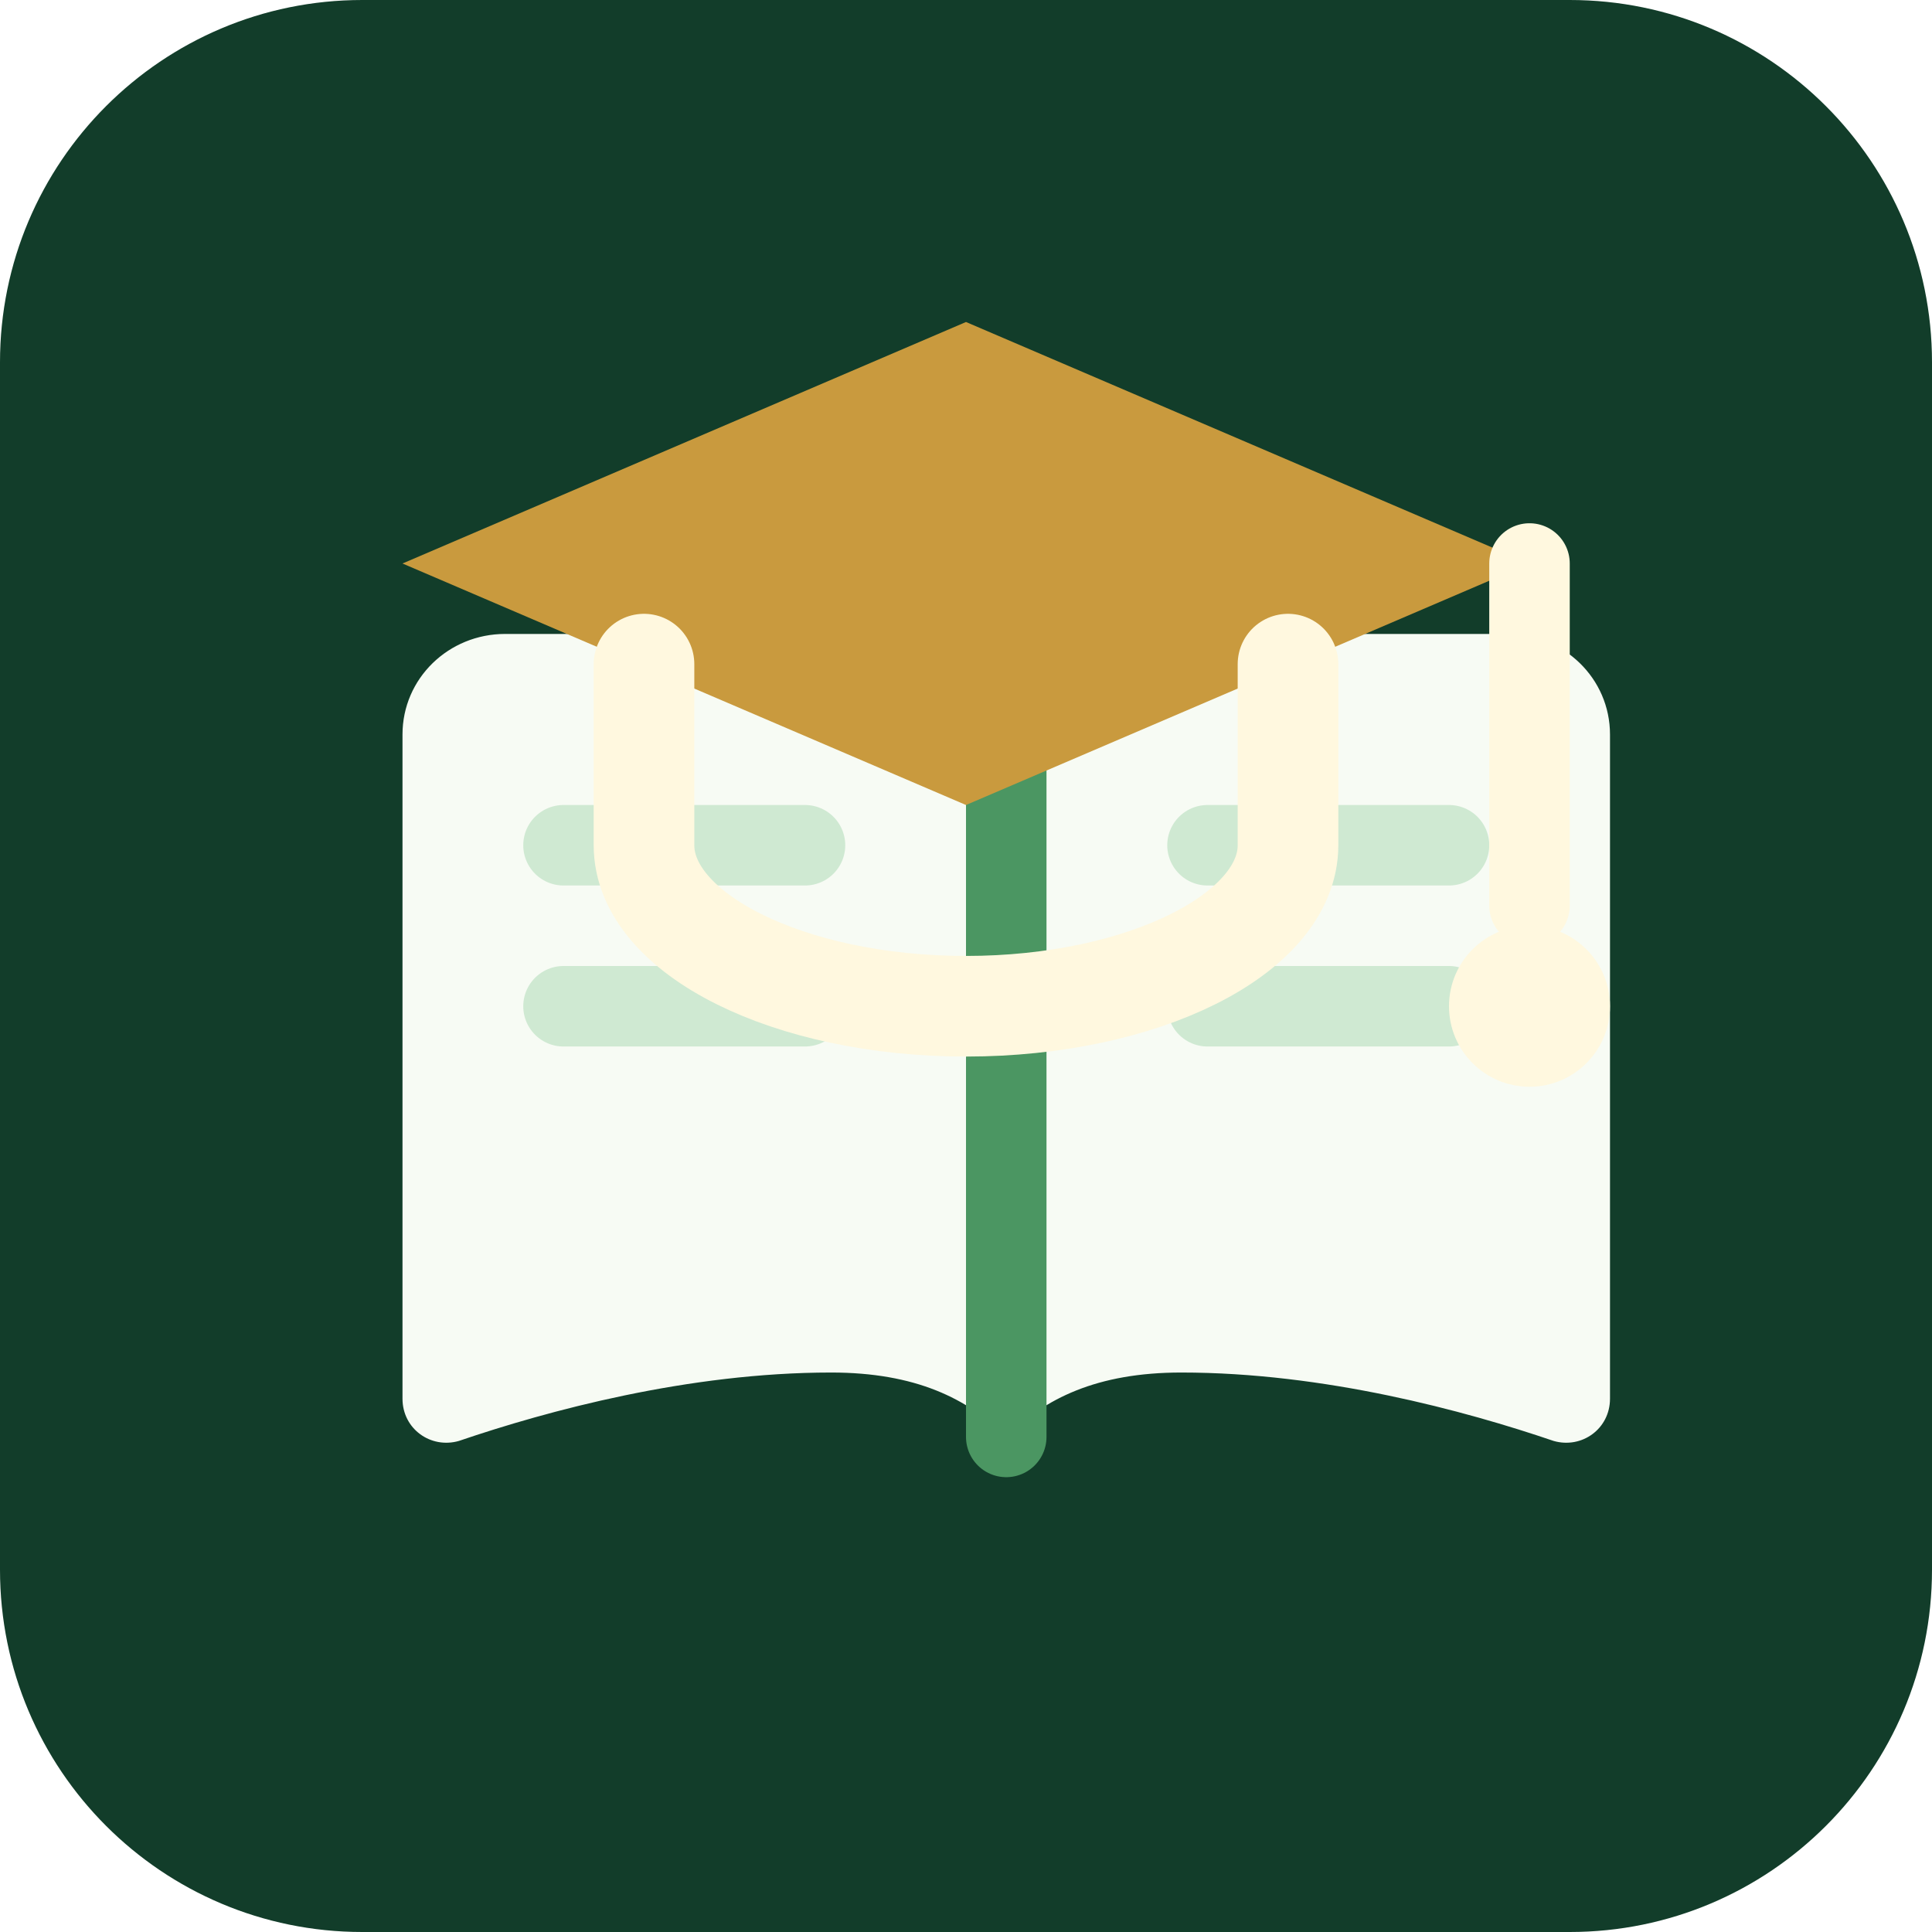
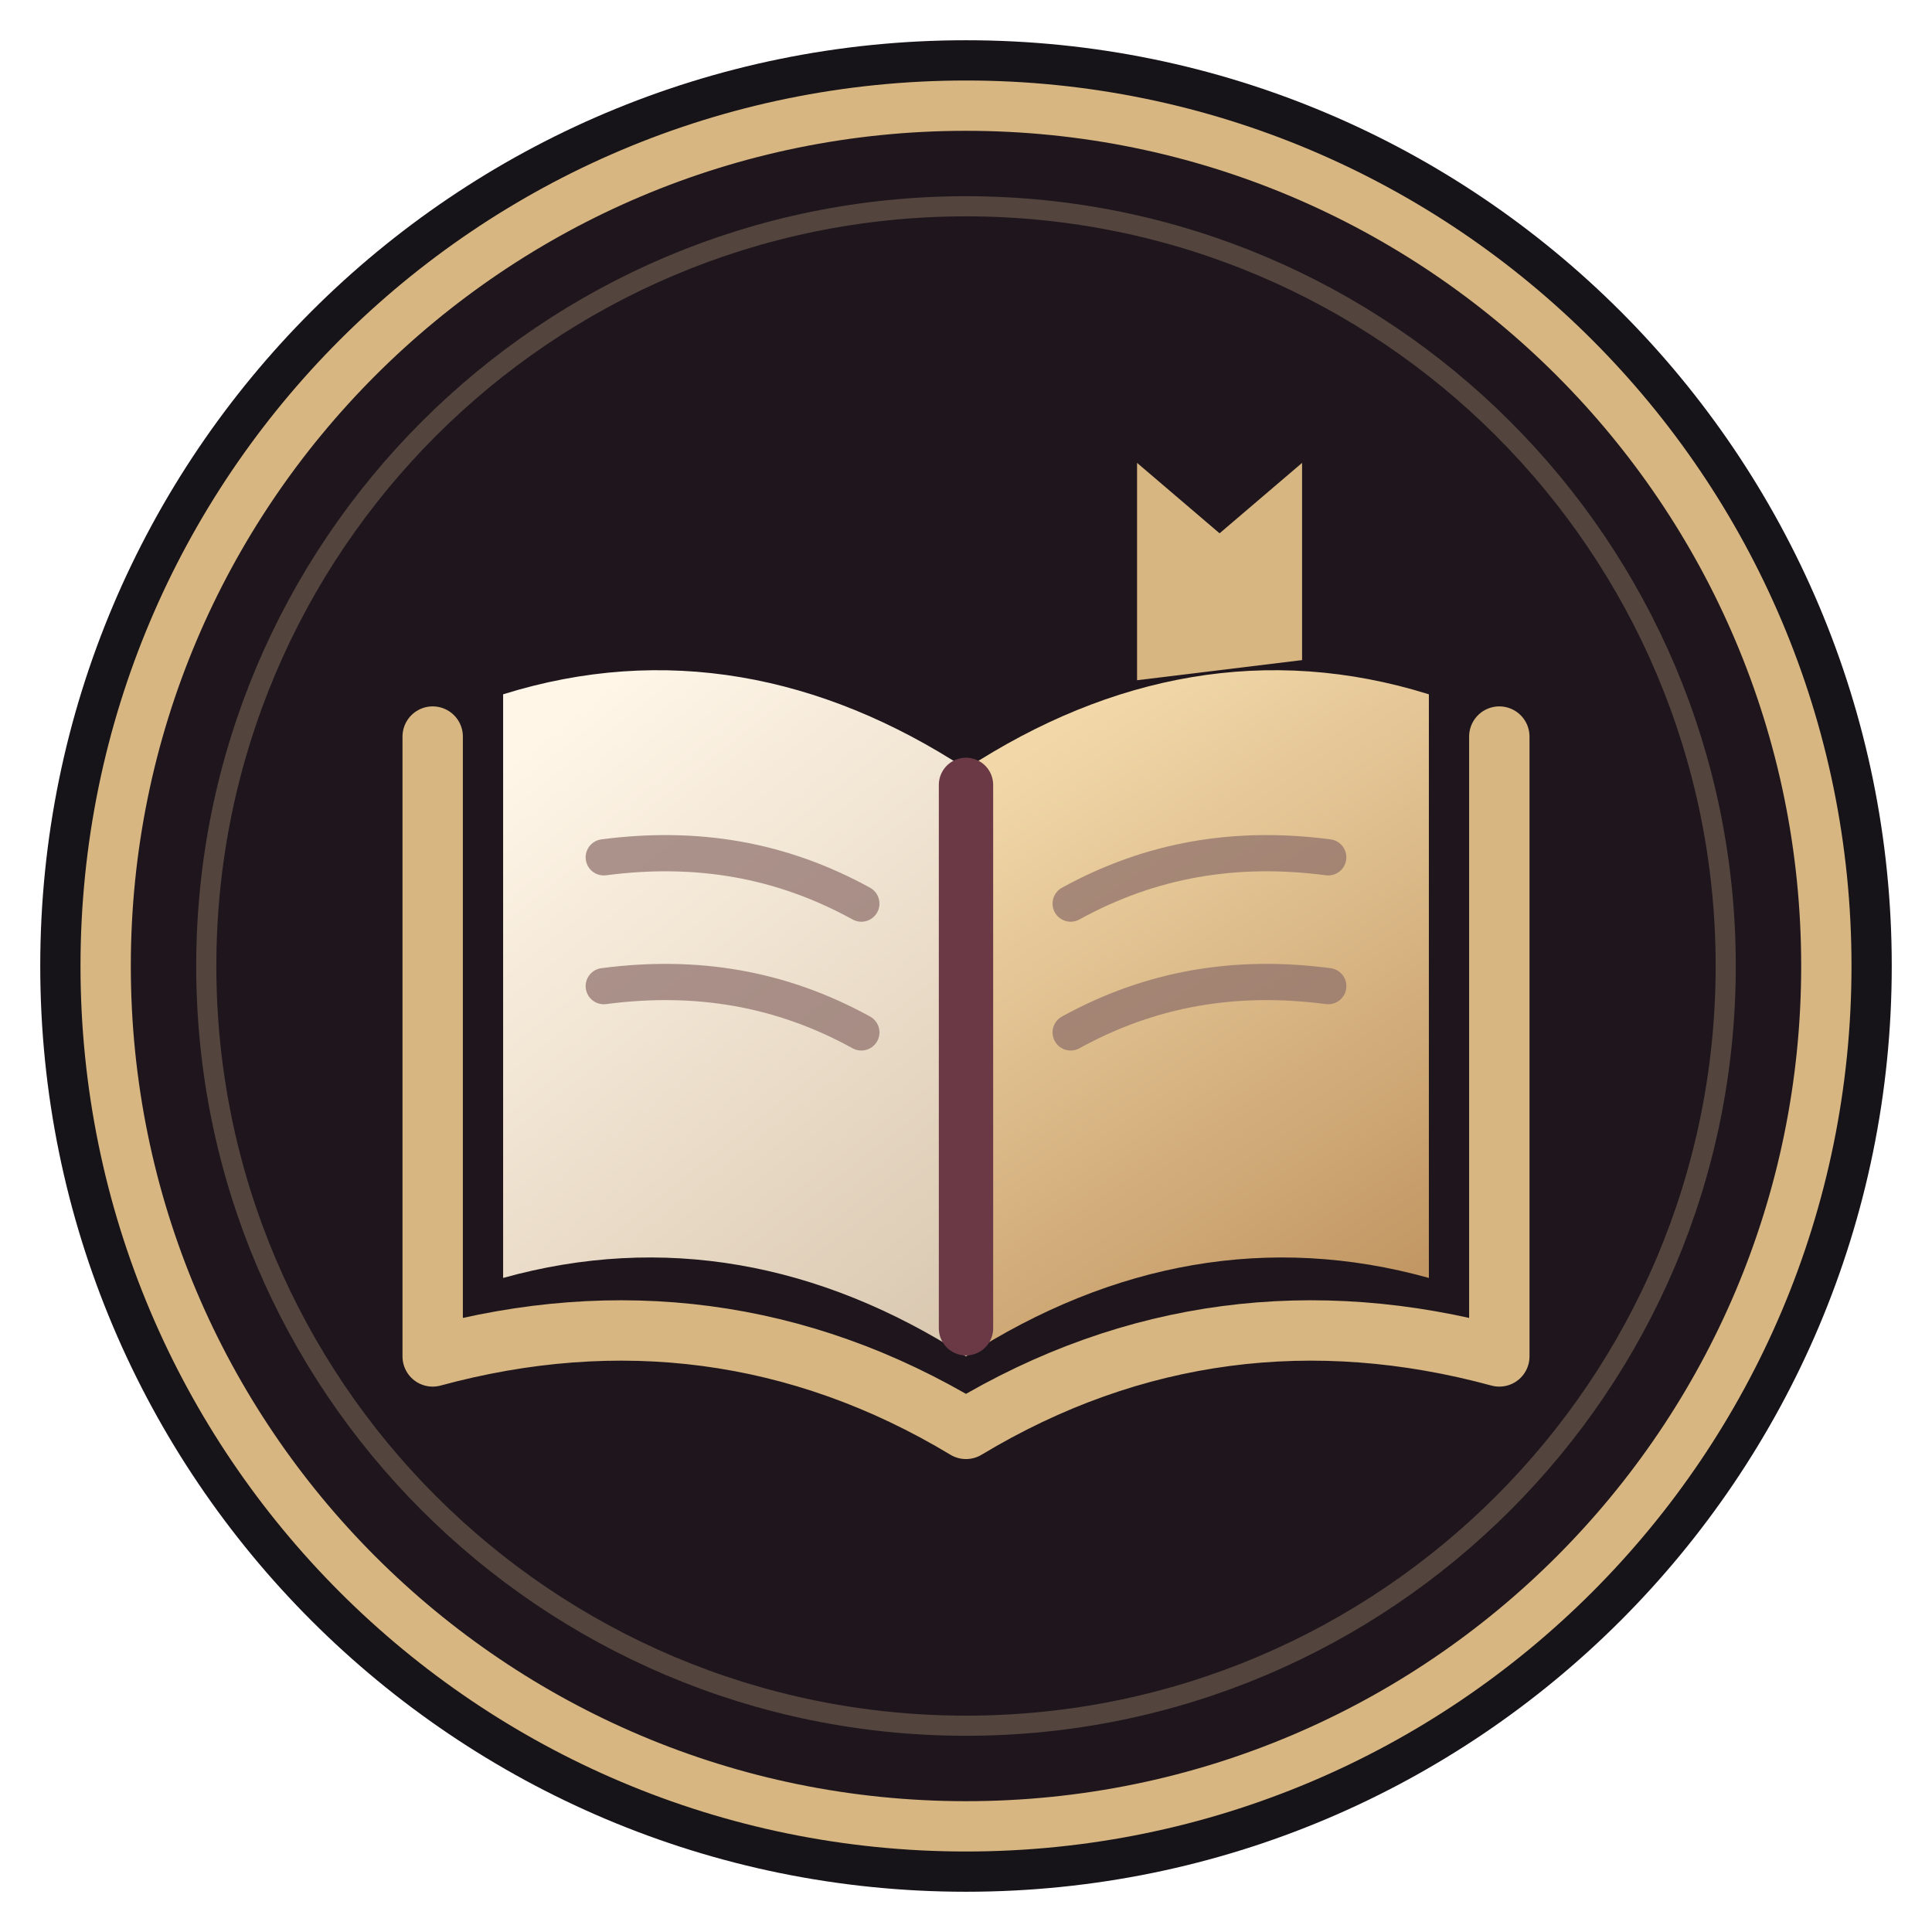
- <svg xmlns="http://www.w3.org/2000/svg" width="96" height="96" viewBox="0 0 96 96" fill="none">
-   <rect width="96" height="96" rx="18" fill="#123D2A" />
-   <path d="M20 36.5C20 33.7 22.3 31.5 25.1 31.5H42.2C45.5 31.5 48.3 33 50 35.3C51.7 33 54.5 31.5 57.8 31.5H74.9C77.7 31.5 80 33.7 80 36.5V69.5C80 71 78.6 72 77.2 71.6C72.8 70.1 65.8 68.2 58.7 68.2C54.5 68.2 51.9 69.5 50 71.4C48.1 69.5 45.5 68.2 41.3 68.2C34.2 68.2 27.2 70.1 22.8 71.6C21.4 72 20 71 20 69.5V36.5Z" fill="#F7FBF4" />
-   <path d="M50 35.3V71.4" stroke="#4B9662" stroke-width="4" stroke-linecap="round" />
-   <path d="M28 42H40M28 50H40M60 42H72M60 50H72" stroke="#CFE9D2" stroke-width="4" stroke-linecap="round" />
-   <path d="M48 16L76 28L48 40L20 28L48 16Z" fill="#C99A3E" />
-   <path d="M32 33V42C32 46.4 39.2 50 48 50C56.8 50 64 46.4 64 42V33" stroke="#FFF8DF" stroke-width="5" stroke-linecap="round" stroke-linejoin="round" />
-   <path d="M76 28V45" stroke="#FFF8DF" stroke-width="4" stroke-linecap="round" />
-   <circle cx="76" cy="50" r="4" fill="#FFF8DF" />
+ <svg xmlns="http://www.w3.org/2000/svg" viewBox="0 0 96 96" role="img" aria-labelledby="logo-title logo-desc">
+   <defs>
+     <radialGradient id="seal" cx="0" cy="0" r="1" gradientTransform="translate(69 22) rotate(120) scale(82)">
+       <stop stop-color="#632E3D" />
+       <stop offset=".55" stop-color="#351D28" />
+       <stop offset="1" stop-color="#161319" />
+     </radialGradient>
+     <linearGradient id="page" x1="25" y1="38" x2="48" y2="67" gradientUnits="userSpaceOnUse">
+       <stop stop-color="#FFF6E8" />
+       <stop offset="1" stop-color="#D9C7AF" />
+     </linearGradient>
+     <linearGradient id="gilt" x1="53" y1="36" x2="72" y2="65" gradientUnits="userSpaceOnUse">
+       <stop stop-color="#F2D8A9" />
+       <stop offset="1" stop-color="#BE925E" />
+     </linearGradient>
+   </defs>
+   <circle cx="48" cy="48" r="46" fill="#161319" />
+   <circle cx="48" cy="48" r="42.75" fill="url(#seal)" stroke="#D7B681" stroke-width="2.5" />
+   <circle cx="48" cy="48" r="37.75" fill="none" stroke="#E7C99B" stroke-opacity=".26" />
+   <path d="M25 34.5c8-2.5 15.8-1 23 3.7v29.2c-7.3-4.7-15.1-6.1-23-3.9v-29Z" fill="url(#page)" />
+   <path d="M48 38.2c7.2-4.7 15-6.2 23-3.7v29c-7.9-2.2-15.7-.8-23 3.9V38.2Z" fill="url(#gilt)" />
+   <path d="M21.5 36.6v30.8c9.2-2.5 18.2-1.4 26.5 3.6 8.3-5 17.3-6.1 26.5-3.6V36.6" fill="none" stroke="#D7B681" stroke-width="3" stroke-linecap="round" stroke-linejoin="round" />
+   <path d="M48 39v27" stroke="#6B3945" stroke-width="2.7" stroke-linecap="round" />
+   <path d="M30 42.6c4.6-.6 8.8.1 12.8 2.3M30 49c4.6-.6 8.8.1 12.8 2.3M53.2 44.9c4-2.2 8.2-2.9 12.8-2.3M53.2 51.3c4-2.2 8.2-2.9 12.8-2.3" fill="none" stroke="#8E706B" stroke-opacity=".72" stroke-width="1.8" stroke-linecap="round" />
+   <path d="M56.5 33.8V23l4.1 3.5 4.1-3.5v9.8" fill="#D7B681" />
</svg>
